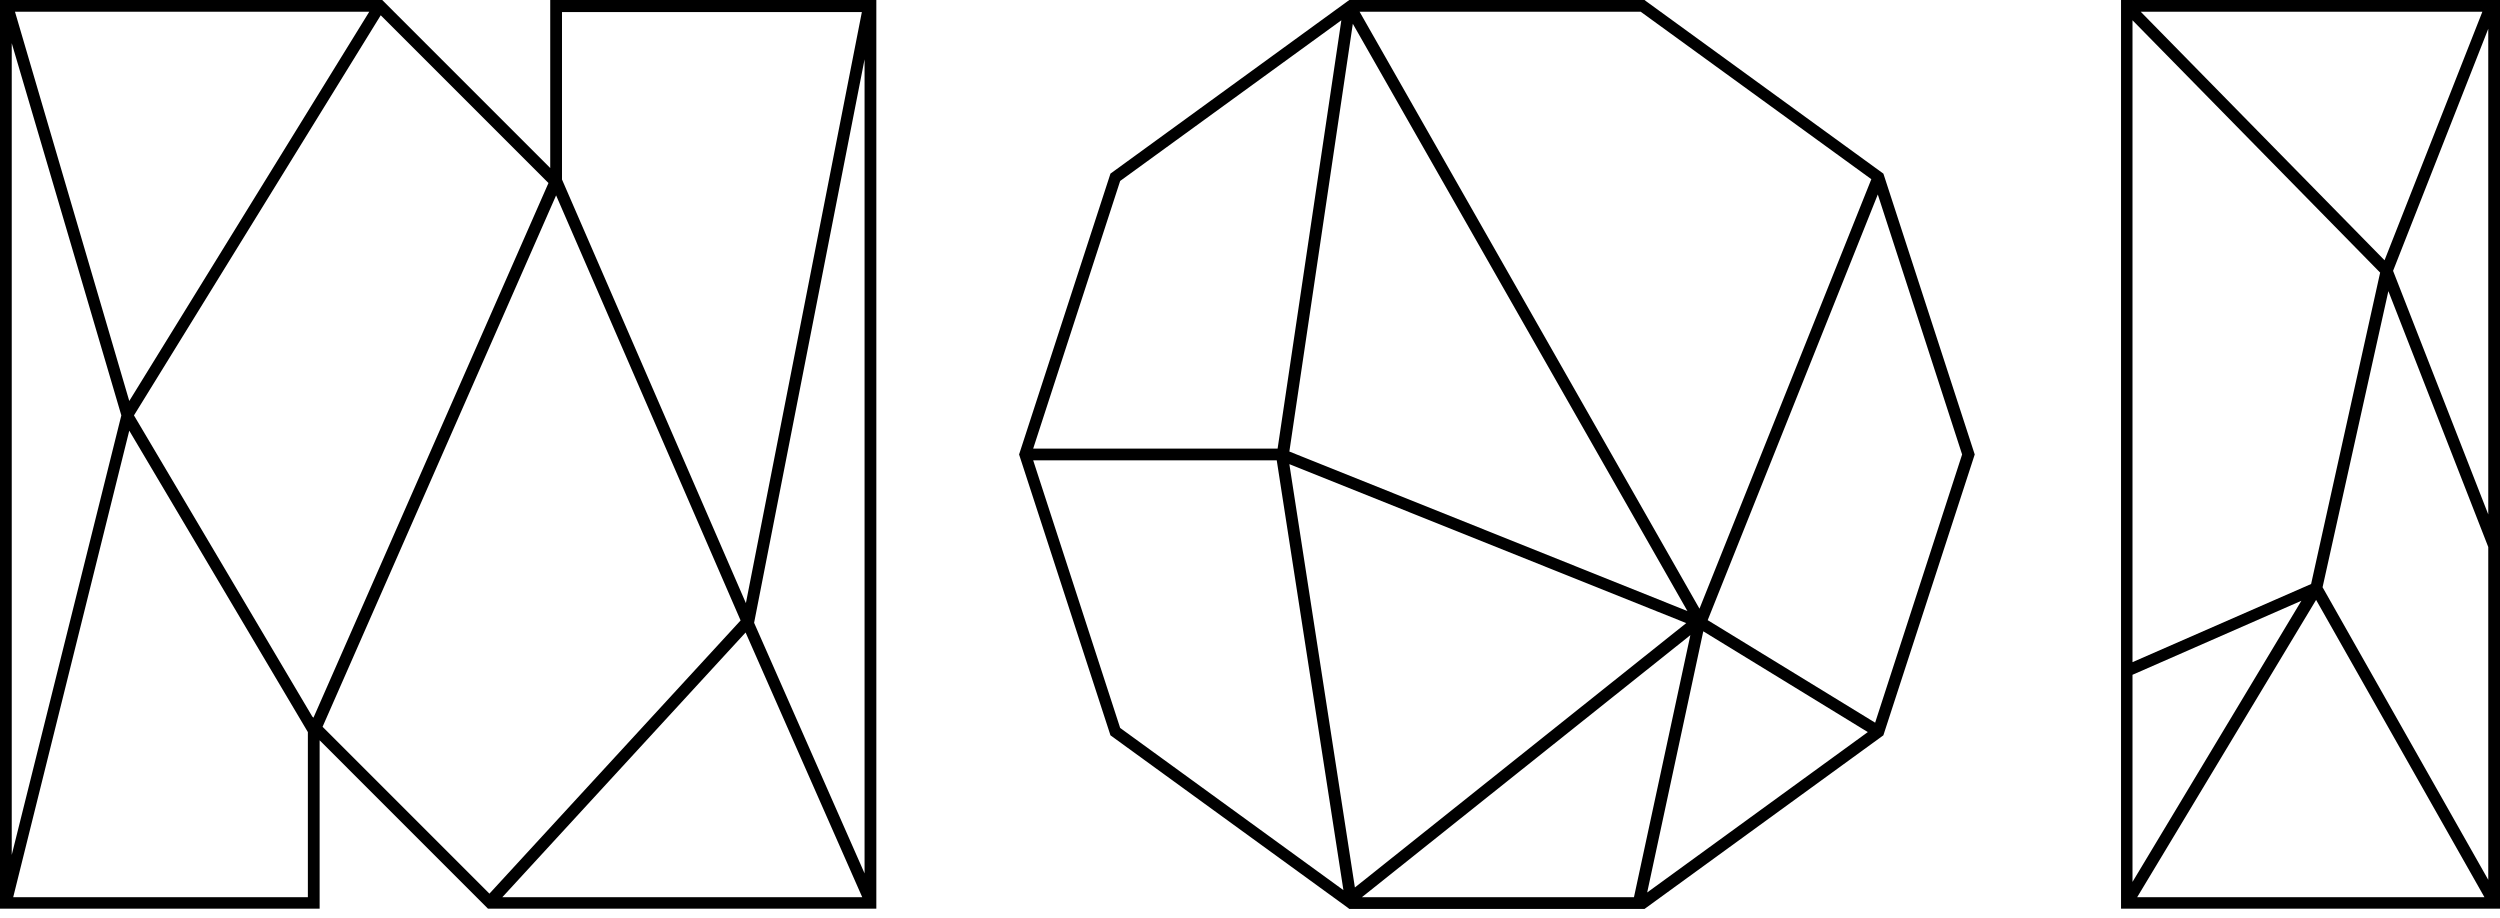
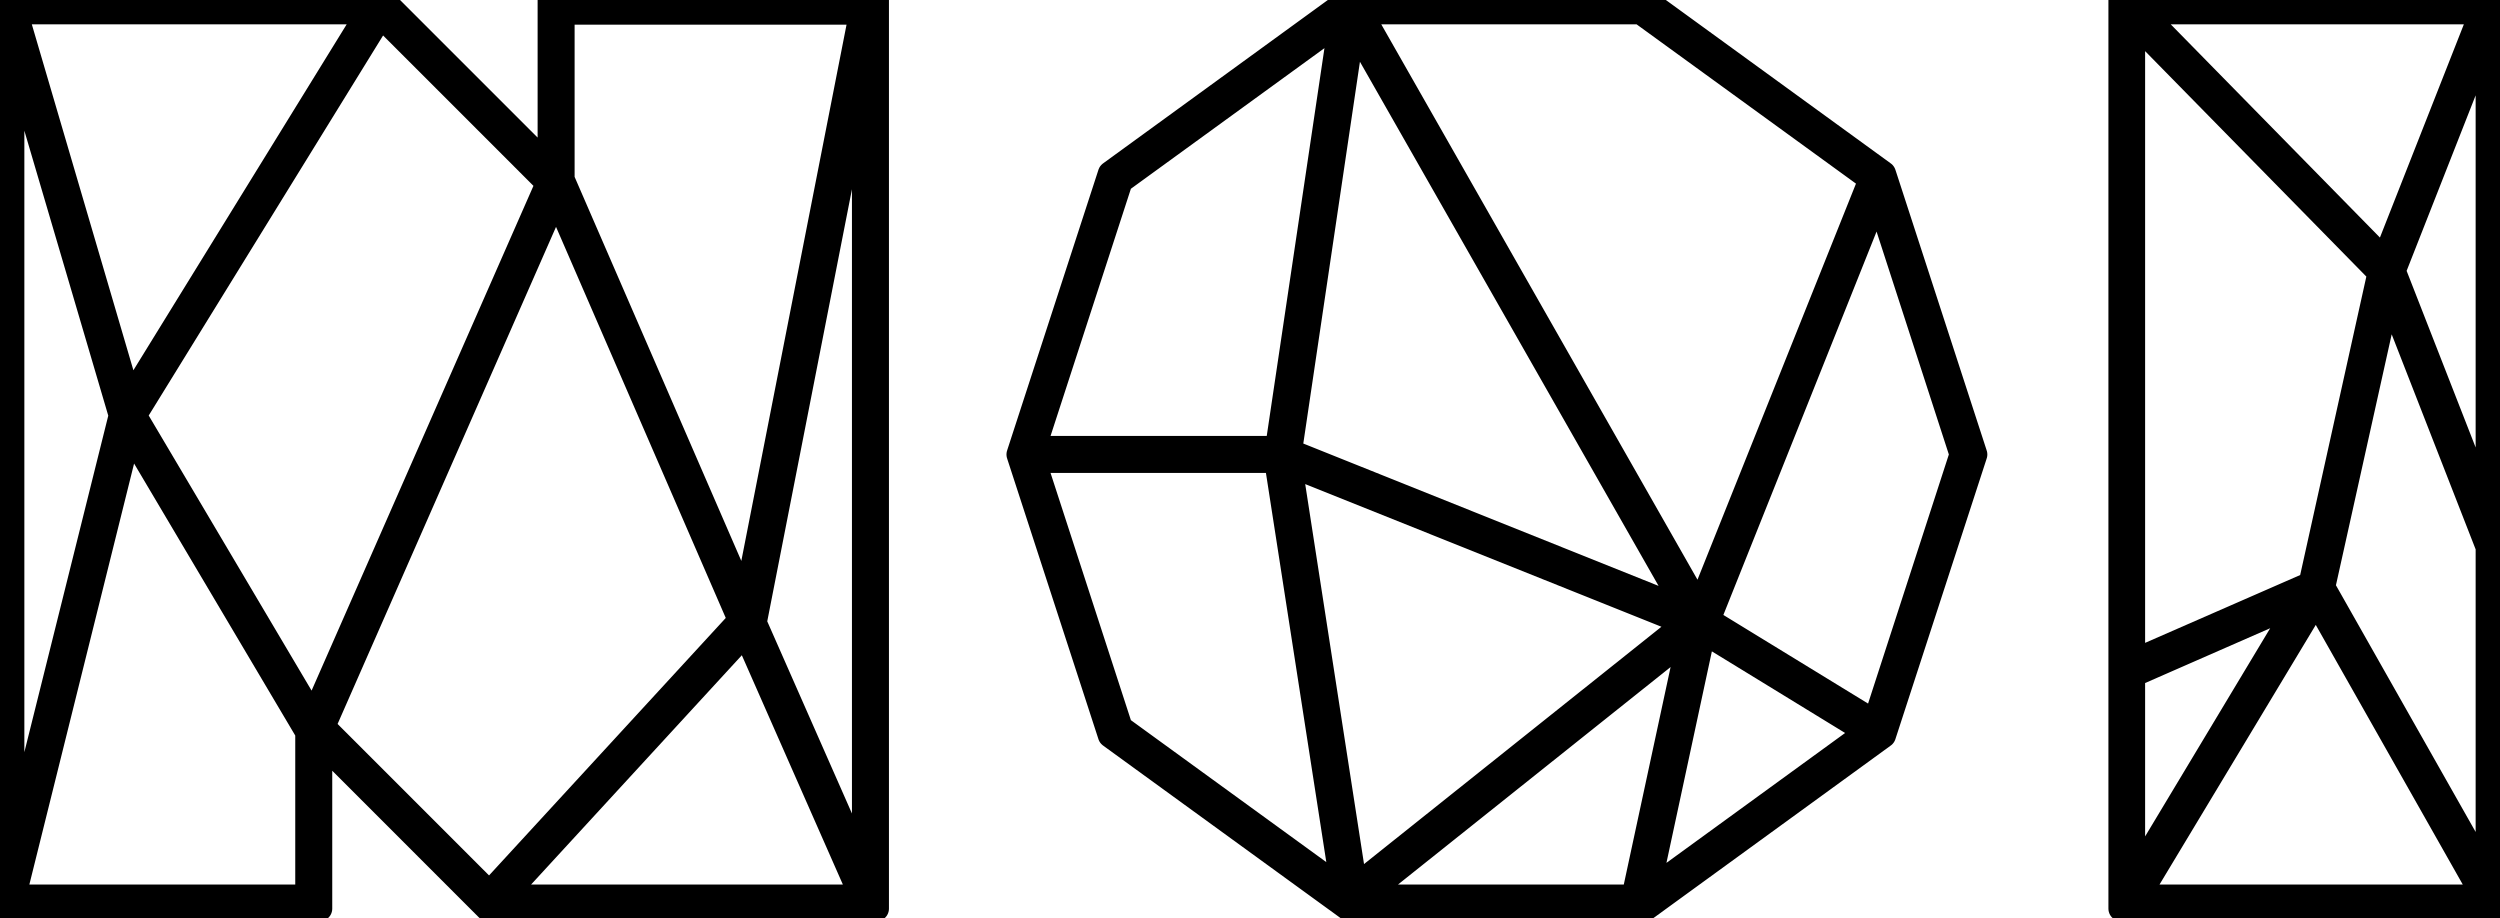
<svg xmlns="http://www.w3.org/2000/svg" fill="none" viewBox="0 0 109 40">
-   <path d="M13.936 32.277L21.275 39.617H38.208V0H23.99V7.326L16.664 0H0V39.617H13.936V32.277ZM21.902 39.117L32.508 27.577L37.593 39.117H21.902ZM37.695 38.08L32.879 27.154L37.695 2.587V38.08ZM37.58 0.512L32.521 26.296L24.503 7.826V0.525H37.58V0.512ZM24.246 8.518L32.29 27.052L21.339 38.963L14.064 31.688L24.246 8.518ZM16.1 0.512L5.636 17.483L0.653 0.512H16.1ZM0.512 1.883L5.29 18.111L0.512 37.273V1.883ZM13.423 39.117H0.576L5.636 18.777L13.423 31.919V39.117ZM13.615 31.24L5.841 18.111L16.6 0.666L23.913 7.98L13.667 31.291L13.615 31.24Z" fill="black" />
-   <path d="M71.702 39.629L82.115 32.06L86.073 19.892L86.098 19.815L82.141 7.647L82.115 7.57L71.766 0.051L71.702 0H58.829L48.416 7.57L44.432 19.815L48.416 32.06L58.765 39.578L58.829 39.629H71.702ZM71.241 39.117H59.38L73.7 27.692L71.241 39.117ZM71.817 38.912L74.263 27.525L81.436 31.919L71.817 38.912ZM85.548 19.815L81.756 31.509L74.456 27.039L81.872 8.479L85.548 19.815ZM71.535 0.512L81.59 7.813L74.097 26.539L59.278 0.512H71.535ZM58.983 1.037L73.572 26.642L56.216 19.687L58.983 1.037ZM48.839 7.89L58.483 0.884L55.704 19.558H45.047L48.839 7.89ZM48.839 31.739L45.047 20.071H55.666L58.573 38.81L48.839 31.739ZM56.216 20.237L73.52 27.167L59.073 38.694L56.216 20.237Z" fill="black" />
-   <path d="M109 0H92.477V39.617H109V0ZM108.231 0.512L103.966 11.348L93.335 0.512H108.231ZM92.977 0.884L103.774 11.886L100.764 25.463L92.977 28.87V0.884ZM92.977 29.421L100.341 26.193L92.977 38.451V29.421ZM93.181 39.117L100.982 26.155L108.321 39.117H93.181ZM108.488 38.361L101.264 25.604L104.133 12.693L108.488 23.849V38.361ZM108.488 22.428L104.338 11.809L108.488 1.255V22.428Z" fill="black" />
-   <path d="M4.919 47.583H6.52V47.058H4.919V45.649H6.737V45.124H4.291V49.773H6.789V49.248H4.919V47.583Z" fill="black" />
-   <path d="M33.161 45.124H32.444L30.612 47.34V45.124H29.972V49.773H30.612V47.365L32.508 49.773H33.289L31.317 47.301L33.161 45.124Z" fill="black" />
-   <path d="M48.8 45.649H50.12V49.773H50.747V45.649H52.066V45.124H48.8V45.649Z" fill="black" />
-   <path d="M53.629 45.124H52.989V49.786H53.629V45.124Z" fill="black" />
-   <path d="M99.727 45.124H99.086V49.786H99.727V45.124Z" fill="black" />
-   <path d="M79.297 45.649H80.604V49.773H81.244V45.649H82.563V45.124H79.297V45.649Z" fill="black" />
-   <path d="M0.038 45.649H1.345V49.773H1.985V45.649H3.305V45.124H0.038V45.649Z" fill="black" />
-   <path d="M15.486 47.058H12.962V45.124H12.335V49.773H12.962V47.596H15.486V49.773H16.126V45.124H15.486V47.058Z" fill="black" />
-   <path d="M9.901 49.325C8.787 49.325 8.261 48.403 8.261 47.417C8.261 46.444 8.812 45.56 9.888 45.56C10.324 45.56 10.657 45.675 10.913 45.867L11.22 45.393C10.874 45.176 10.49 45.035 9.901 45.035C8.441 45.035 7.595 46.175 7.595 47.43C7.595 48.685 8.415 49.851 9.888 49.851C10.541 49.851 11.067 49.594 11.31 49.377L11.028 48.928C10.759 49.159 10.4 49.325 9.901 49.325Z" fill="black" />
-   <path d="M18.841 45.124H17.599V49.786H18.239V47.942H18.752C19.853 47.942 20.506 47.429 20.506 46.495C20.506 45.572 19.789 45.124 18.841 45.124ZM18.764 47.417H18.239V45.636H18.79C19.571 45.636 19.866 45.982 19.866 46.507C19.866 47.109 19.533 47.417 18.764 47.417Z" fill="black" />
-   <path d="M22.466 45.124L20.686 49.786H21.313L21.71 48.685H23.785L24.195 49.786H24.887L23.094 45.124H22.466ZM21.902 48.16L22.466 46.661C22.594 46.302 22.671 46.072 22.735 45.854H22.748C22.812 46.046 22.876 46.264 23.03 46.661L23.58 48.16H21.902Z" fill="black" />
-   <path d="M27.628 47.827C28.243 47.622 28.588 47.173 28.588 46.495C28.588 45.572 27.871 45.124 26.923 45.124H25.681V49.786H26.321V47.929C26.321 47.929 26.706 47.929 26.808 47.929C26.923 47.929 26.962 47.968 27 47.98C27.128 48.07 27.282 48.262 27.589 48.698L28.332 49.773H29.062L28.05 48.339C27.846 48.07 27.718 47.916 27.628 47.827ZM26.846 47.417H26.321V45.636H26.872C27.653 45.636 27.948 45.982 27.948 46.507C27.935 47.109 27.615 47.417 26.846 47.417Z" fill="black" />
-   <path d="M37.465 47.071C36.991 46.853 36.619 46.661 36.619 46.213C36.619 45.803 36.952 45.56 37.401 45.56C37.875 45.56 38.195 45.752 38.349 45.88L38.643 45.419C38.477 45.291 38.092 45.047 37.388 45.047C36.658 45.047 36.005 45.483 36.005 46.251C36.005 46.994 36.504 47.302 37.068 47.583C37.606 47.852 38.131 48.07 38.131 48.595C38.131 48.992 37.772 49.338 37.221 49.338C36.606 49.338 36.273 49.044 36.171 48.941L35.864 49.389C36.043 49.556 36.491 49.863 37.209 49.863C38.144 49.863 38.758 49.338 38.758 48.583C38.758 47.686 38.08 47.366 37.465 47.071Z" fill="black" />
-   <path d="M40.949 44.753C41.166 44.753 41.359 44.573 41.359 44.356C41.359 44.138 41.179 43.959 40.949 43.959C40.731 43.959 40.552 44.138 40.552 44.356C40.552 44.573 40.731 44.753 40.949 44.753Z" fill="black" />
-   <path d="M42.281 44.753C42.511 44.753 42.691 44.573 42.691 44.356C42.691 44.138 42.511 43.959 42.281 43.959C42.063 43.959 41.884 44.138 41.884 44.356C41.884 44.573 42.076 44.753 42.281 44.753Z" fill="black" />
-   <path d="M42.857 48.044C42.857 48.813 42.473 49.325 41.666 49.325C40.821 49.325 40.436 48.89 40.436 47.955V45.124H39.809V48.032C39.809 49.146 40.359 49.876 41.653 49.876C42.883 49.876 43.446 49.159 43.446 47.993V45.137H42.857V48.044Z" fill="black" />
-   <path d="M45.867 45.124H44.714V49.786H45.829C47.686 49.786 48.506 48.749 48.506 47.404C48.519 46.046 47.699 45.124 45.867 45.124ZM45.893 49.261H45.355V45.636H45.854C47.212 45.636 47.852 46.187 47.852 47.404C47.852 48.621 47.174 49.261 45.893 49.261Z" fill="black" />
-   <path d="M57.049 47.827C57.664 47.622 58.01 47.173 58.01 46.495C58.01 45.572 57.292 45.124 56.344 45.124H55.102V49.786H55.742V47.929C55.742 47.929 56.127 47.929 56.229 47.929C56.344 47.929 56.383 47.968 56.421 47.98C56.549 48.07 56.703 48.262 57.011 48.698L57.753 49.773H58.483L57.472 48.339C57.267 48.07 57.139 47.916 57.049 47.827ZM56.255 47.417H55.73V45.636H56.28C57.062 45.636 57.356 45.982 57.356 46.507C57.356 47.109 57.036 47.417 56.255 47.417Z" fill="black" />
-   <path d="M77.427 45.124H76.8V49.773H79.246V49.248H77.427V45.124Z" fill="black" />
-   <path d="M73.392 45.124L71.612 49.786H72.24L72.637 48.685H74.712L75.122 49.786H75.813L74.02 45.124H73.392ZM72.842 48.16L73.405 46.661C73.533 46.302 73.61 46.072 73.674 45.854H73.687C73.751 46.046 73.815 46.264 73.969 46.661L74.52 48.16H72.842Z" fill="black" />
-   <path d="M61.109 45.035C59.649 45.035 58.804 46.175 58.804 47.456C58.804 48.724 59.662 49.864 61.122 49.864C62.582 49.864 63.428 48.724 63.428 47.443C63.428 46.162 62.569 45.035 61.109 45.035ZM61.109 49.338C60.033 49.338 59.47 48.455 59.47 47.443C59.47 46.431 60.046 45.56 61.122 45.56C62.198 45.56 62.749 46.444 62.749 47.456C62.749 48.467 62.185 49.338 61.109 49.338Z" fill="black" />
-   <path d="M68.666 49.773H69.243L70.92 45.124H70.357L68.666 49.773Z" fill="black" />
-   <path d="M65.208 45.124H64.58V49.773H67.027V49.248H65.208V45.124Z" fill="black" />
-   <path d="M95.385 45.124H94.232V49.786H95.346C97.203 49.786 98.023 48.749 98.023 47.404C98.023 46.046 97.216 45.124 95.385 45.124ZM95.41 49.261H94.872V45.636H95.372C96.73 45.636 97.37 46.187 97.37 47.404C97.357 48.621 96.691 49.261 95.41 49.261Z" fill="black" />
-   <path d="M85.125 45.035C83.665 45.035 82.82 46.175 82.82 47.456C82.82 48.724 83.678 49.864 85.138 49.864C86.598 49.864 87.443 48.724 87.443 47.443C87.443 46.162 86.585 45.035 85.125 45.035ZM85.125 49.338C84.049 49.338 83.486 48.455 83.486 47.443C83.486 46.431 84.062 45.56 85.138 45.56C86.214 45.56 86.765 46.444 86.765 47.456C86.777 48.467 86.201 49.338 85.125 49.338Z" fill="black" />
-   <path d="M90.902 45.124L89.121 49.786H89.749L90.146 48.685H92.221L92.631 49.786H93.323L91.529 45.124H90.902ZM90.351 48.16L90.915 46.661C91.043 46.302 91.12 46.072 91.183 45.854H91.196C91.26 46.046 91.324 46.264 91.478 46.661L92.029 48.16H90.351Z" fill="black" />
-   <path d="M106.784 49.248V47.583H108.385V47.058H106.784V45.649H108.616V45.124H106.156V49.773H108.667V49.248H106.784Z" fill="black" />
-   <path d="M103.249 47.827H104.222V49.057C104.005 49.223 103.62 49.326 103.134 49.326C101.968 49.326 101.443 48.403 101.443 47.417C101.443 46.444 101.981 45.56 103.147 45.56C103.633 45.56 103.979 45.662 104.325 45.931L104.645 45.458C104.274 45.176 103.8 45.022 103.172 45.022C101.648 45.022 100.79 46.149 100.79 47.417C100.79 48.672 101.635 49.838 103.134 49.838C103.928 49.838 104.517 49.646 104.863 49.364V47.289H103.262V47.827H103.249Z" fill="black" />
+   <g stroke="#000" stroke-width="1.1" stroke-linejoin="round">
+     <path d="M13.936 32.277L21.275 39.617H38.208V0H23.99V7.326L16.664 0H0V39.617H13.936V32.277ZM21.902 39.117L32.508 27.577L37.593 39.117H21.902ZM37.695 38.08L32.879 27.154L37.695 2.587V38.08ZM37.58 0.512L32.521 26.296L24.503 7.826V0.525H37.58V0.512ZM24.246 8.518L32.29 27.052L21.339 38.963L14.064 31.688L24.246 8.518ZM16.1 0.512L5.636 17.483L0.653 0.512H16.1ZM0.512 1.883L5.29 18.111L0.512 37.273V1.883ZM13.423 39.117H0.576L5.636 18.777L13.423 31.919V39.117ZM13.615 31.24L5.841 18.111L16.6 0.666L23.913 7.98L13.667 31.291L13.615 31.24Z" fill="black" />
+     <path d="M71.702 39.629L82.115 32.06L86.073 19.892L86.098 19.815L82.141 7.647L82.115 7.57L71.766 0.051L71.702 0H58.829L48.416 7.57L44.432 19.815L48.416 32.06L58.765 39.578L58.829 39.629H71.702ZM71.241 39.117H59.38L73.7 27.692L71.241 39.117ZM71.817 38.912L74.263 27.525L81.436 31.919L71.817 38.912ZM85.548 19.815L81.756 31.509L74.456 27.039L81.872 8.479L85.548 19.815ZM71.535 0.512L81.59 7.813L74.097 26.539L59.278 0.512H71.535ZM58.983 1.037L73.572 26.642L56.216 19.687L58.983 1.037ZM48.839 7.89L58.483 0.884L55.704 19.558H45.047L48.839 7.89ZM48.839 31.739L45.047 20.071H55.666L58.573 38.81L48.839 31.739ZM56.216 20.237L73.52 27.167L59.073 38.694L56.216 20.237Z" fill="black" />
+     <path d="M109 0H92.477V39.617H109V0ZM108.231 0.512L103.966 11.348L93.335 0.512H108.231ZM92.977 0.884L103.774 11.886L100.764 25.463L92.977 28.87V0.884ZM92.977 29.421L100.341 26.193L92.977 38.451V29.421ZM93.181 39.117L100.982 26.155L108.321 39.117H93.181ZM108.488 38.361L101.264 25.604L104.133 12.693L108.488 23.849V38.361ZM108.488 22.428L104.338 11.809L108.488 1.255V22.428Z" fill="black" />
+     <path d="M4.919 47.583H6.52V47.058H4.919V45.649H6.737V45.124H4.291V49.773H6.789V49.248H4.919V47.583Z" fill="black" />
+     <path d="M33.161 45.124H32.444L30.612 47.34V45.124H29.972V49.773H30.612V47.365L32.508 49.773H33.289L31.317 47.301L33.161 45.124Z" fill="black" />
+     <path d="M48.8 45.649H50.12V49.773H50.747V45.649H52.066V45.124H48.8V45.649Z" fill="black" />
+     <path d="M53.629 45.124H52.989V49.786H53.629V45.124Z" fill="black" />
+     <path d="M99.727 45.124H99.086V49.786H99.727V45.124Z" fill="black" />
+     <path d="M79.297 45.649H80.604V49.773H81.244V45.649H82.563V45.124H79.297V45.649Z" fill="black" />
+     <path d="M0.038 45.649H1.345V49.773H1.985V45.649H3.305V45.124H0.038V45.649Z" fill="black" />
+     <path d="M15.486 47.058H12.962V45.124H12.335V49.773H12.962V47.596H15.486V49.773H16.126V45.124H15.486V47.058Z" fill="black" />
+     <path d="M9.901 49.325C8.787 49.325 8.261 48.403 8.261 47.417C8.261 46.444 8.812 45.56 9.888 45.56C10.324 45.56 10.657 45.675 10.913 45.867L11.22 45.393C10.874 45.176 10.49 45.035 9.901 45.035C8.441 45.035 7.595 46.175 7.595 47.43C7.595 48.685 8.415 49.851 9.888 49.851C10.541 49.851 11.067 49.594 11.31 49.377L11.028 48.928C10.759 49.159 10.4 49.325 9.901 49.325Z" fill="black" />
+     <path d="M18.841 45.124H17.599V49.786H18.239V47.942H18.752C19.853 47.942 20.506 47.429 20.506 46.495C20.506 45.572 19.789 45.124 18.841 45.124ZM18.764 47.417H18.239V45.636H18.79C19.571 45.636 19.866 45.982 19.866 46.507C19.866 47.109 19.533 47.417 18.764 47.417Z" fill="black" />
+     <path d="M22.466 45.124L20.686 49.786H21.313L21.71 48.685H23.785L24.195 49.786H24.887L23.094 45.124H22.466ZM21.902 48.16L22.466 46.661C22.594 46.302 22.671 46.072 22.735 45.854H22.748C22.812 46.046 22.876 46.264 23.03 46.661L23.58 48.16H21.902Z" fill="black" />
+     <path d="M27.628 47.827C28.243 47.622 28.588 47.173 28.588 46.495C28.588 45.572 27.871 45.124 26.923 45.124H25.681V49.786H26.321V47.929C26.321 47.929 26.706 47.929 26.808 47.929C26.923 47.929 26.962 47.968 27 47.98C27.128 48.07 27.282 48.262 27.589 48.698L28.332 49.773H29.062L28.05 48.339C27.846 48.07 27.718 47.916 27.628 47.827ZM26.846 47.417H26.321V45.636H26.872C27.653 45.636 27.948 45.982 27.948 46.507C27.935 47.109 27.615 47.417 26.846 47.417Z" fill="black" />
+     <path d="M37.465 47.071C36.991 46.853 36.619 46.661 36.619 46.213C36.619 45.803 36.952 45.56 37.401 45.56C37.875 45.56 38.195 45.752 38.349 45.88L38.643 45.419C38.477 45.291 38.092 45.047 37.388 45.047C36.658 45.047 36.005 45.483 36.005 46.251C36.005 46.994 36.504 47.302 37.068 47.583C37.606 47.852 38.131 48.07 38.131 48.595C38.131 48.992 37.772 49.338 37.221 49.338C36.606 49.338 36.273 49.044 36.171 48.941L35.864 49.389C36.043 49.556 36.491 49.863 37.209 49.863C38.144 49.863 38.758 49.338 38.758 48.583C38.758 47.686 38.08 47.366 37.465 47.071Z" fill="black" />
+     <path d="M40.949 44.753C41.166 44.753 41.359 44.573 41.359 44.356C41.359 44.138 41.179 43.959 40.949 43.959C40.731 43.959 40.552 44.138 40.552 44.356C40.552 44.573 40.731 44.753 40.949 44.753Z" fill="black" />
+     <path d="M42.281 44.753C42.511 44.753 42.691 44.573 42.691 44.356C42.691 44.138 42.511 43.959 42.281 43.959C42.063 43.959 41.884 44.138 41.884 44.356C41.884 44.573 42.076 44.753 42.281 44.753Z" fill="black" />
+     <path d="M42.857 48.044C42.857 48.813 42.473 49.325 41.666 49.325C40.821 49.325 40.436 48.89 40.436 47.955V45.124H39.809V48.032C39.809 49.146 40.359 49.876 41.653 49.876C42.883 49.876 43.446 49.159 43.446 47.993V45.137H42.857V48.044Z" fill="black" />
+     <path d="M45.867 45.124H44.714V49.786H45.829C47.686 49.786 48.506 48.749 48.506 47.404C48.519 46.046 47.699 45.124 45.867 45.124ZM45.893 49.261H45.355V45.636H45.854C47.212 45.636 47.852 46.187 47.852 47.404C47.852 48.621 47.174 49.261 45.893 49.261Z" fill="black" />
+     <path d="M57.049 47.827C57.664 47.622 58.01 47.173 58.01 46.495C58.01 45.572 57.292 45.124 56.344 45.124H55.102V49.786H55.742V47.929C55.742 47.929 56.127 47.929 56.229 47.929C56.344 47.929 56.383 47.968 56.421 47.98C56.549 48.07 56.703 48.262 57.011 48.698L57.753 49.773H58.483L57.472 48.339C57.267 48.07 57.139 47.916 57.049 47.827ZM56.255 47.417H55.73V45.636H56.28C57.062 45.636 57.356 45.982 57.356 46.507C57.356 47.109 57.036 47.417 56.255 47.417Z" fill="black" />
+     <path d="M77.427 45.124H76.8V49.773H79.246V49.248H77.427V45.124Z" fill="black" />
+     <path d="M73.392 45.124L71.612 49.786H72.24L72.637 48.685H74.712L75.122 49.786H75.813L74.02 45.124H73.392ZM72.842 48.16L73.405 46.661C73.533 46.302 73.61 46.072 73.674 45.854H73.687C73.751 46.046 73.815 46.264 73.969 46.661L74.52 48.16H72.842Z" fill="black" />
+     <path d="M61.109 45.035C59.649 45.035 58.804 46.175 58.804 47.456C58.804 48.724 59.662 49.864 61.122 49.864C62.582 49.864 63.428 48.724 63.428 47.443C63.428 46.162 62.569 45.035 61.109 45.035ZM61.109 49.338C60.033 49.338 59.47 48.455 59.47 47.443C59.47 46.431 60.046 45.56 61.122 45.56C62.198 45.56 62.749 46.444 62.749 47.456C62.749 48.467 62.185 49.338 61.109 49.338Z" fill="black" />
+     <path d="M68.666 49.773H69.243L70.92 45.124H70.357L68.666 49.773Z" fill="black" />
+     <path d="M65.208 45.124H64.58V49.773H67.027V49.248H65.208V45.124Z" fill="black" />
+     <path d="M95.385 45.124H94.232V49.786H95.346C97.203 49.786 98.023 48.749 98.023 47.404C98.023 46.046 97.216 45.124 95.385 45.124ZM95.41 49.261H94.872V45.636H95.372C96.73 45.636 97.37 46.187 97.37 47.404C97.357 48.621 96.691 49.261 95.41 49.261Z" fill="black" />
+     <path d="M85.125 45.035C83.665 45.035 82.82 46.175 82.82 47.456C82.82 48.724 83.678 49.864 85.138 49.864C86.598 49.864 87.443 48.724 87.443 47.443C87.443 46.162 86.585 45.035 85.125 45.035ZM85.125 49.338C84.049 49.338 83.486 48.455 83.486 47.443C83.486 46.431 84.062 45.56 85.138 45.56C86.214 45.56 86.765 46.444 86.765 47.456C86.777 48.467 86.201 49.338 85.125 49.338Z" fill="black" />
+     <path d="M90.902 45.124L89.121 49.786H89.749L90.146 48.685H92.221L92.631 49.786H93.323L91.529 45.124H90.902ZM90.351 48.16L90.915 46.661C91.043 46.302 91.12 46.072 91.183 45.854H91.196C91.26 46.046 91.324 46.264 91.478 46.661L92.029 48.16H90.351Z" fill="black" />
+     <path d="M106.784 49.248V47.583H108.385V47.058H106.784V45.649H108.616V45.124H106.156V49.773H108.667V49.248H106.784Z" fill="black" />
+     <path d="M103.249 47.827H104.222V49.057C104.005 49.223 103.62 49.326 103.134 49.326C101.968 49.326 101.443 48.403 101.443 47.417C101.443 46.444 101.981 45.56 103.147 45.56C103.633 45.56 103.979 45.662 104.325 45.931L104.645 45.458C104.274 45.176 103.8 45.022 103.172 45.022C101.648 45.022 100.79 46.149 100.79 47.417C100.79 48.672 101.635 49.838 103.134 49.838C103.928 49.838 104.517 49.646 104.863 49.364V47.289H103.262V47.827H103.249Z" fill="black" />
+   </g>
</svg>
